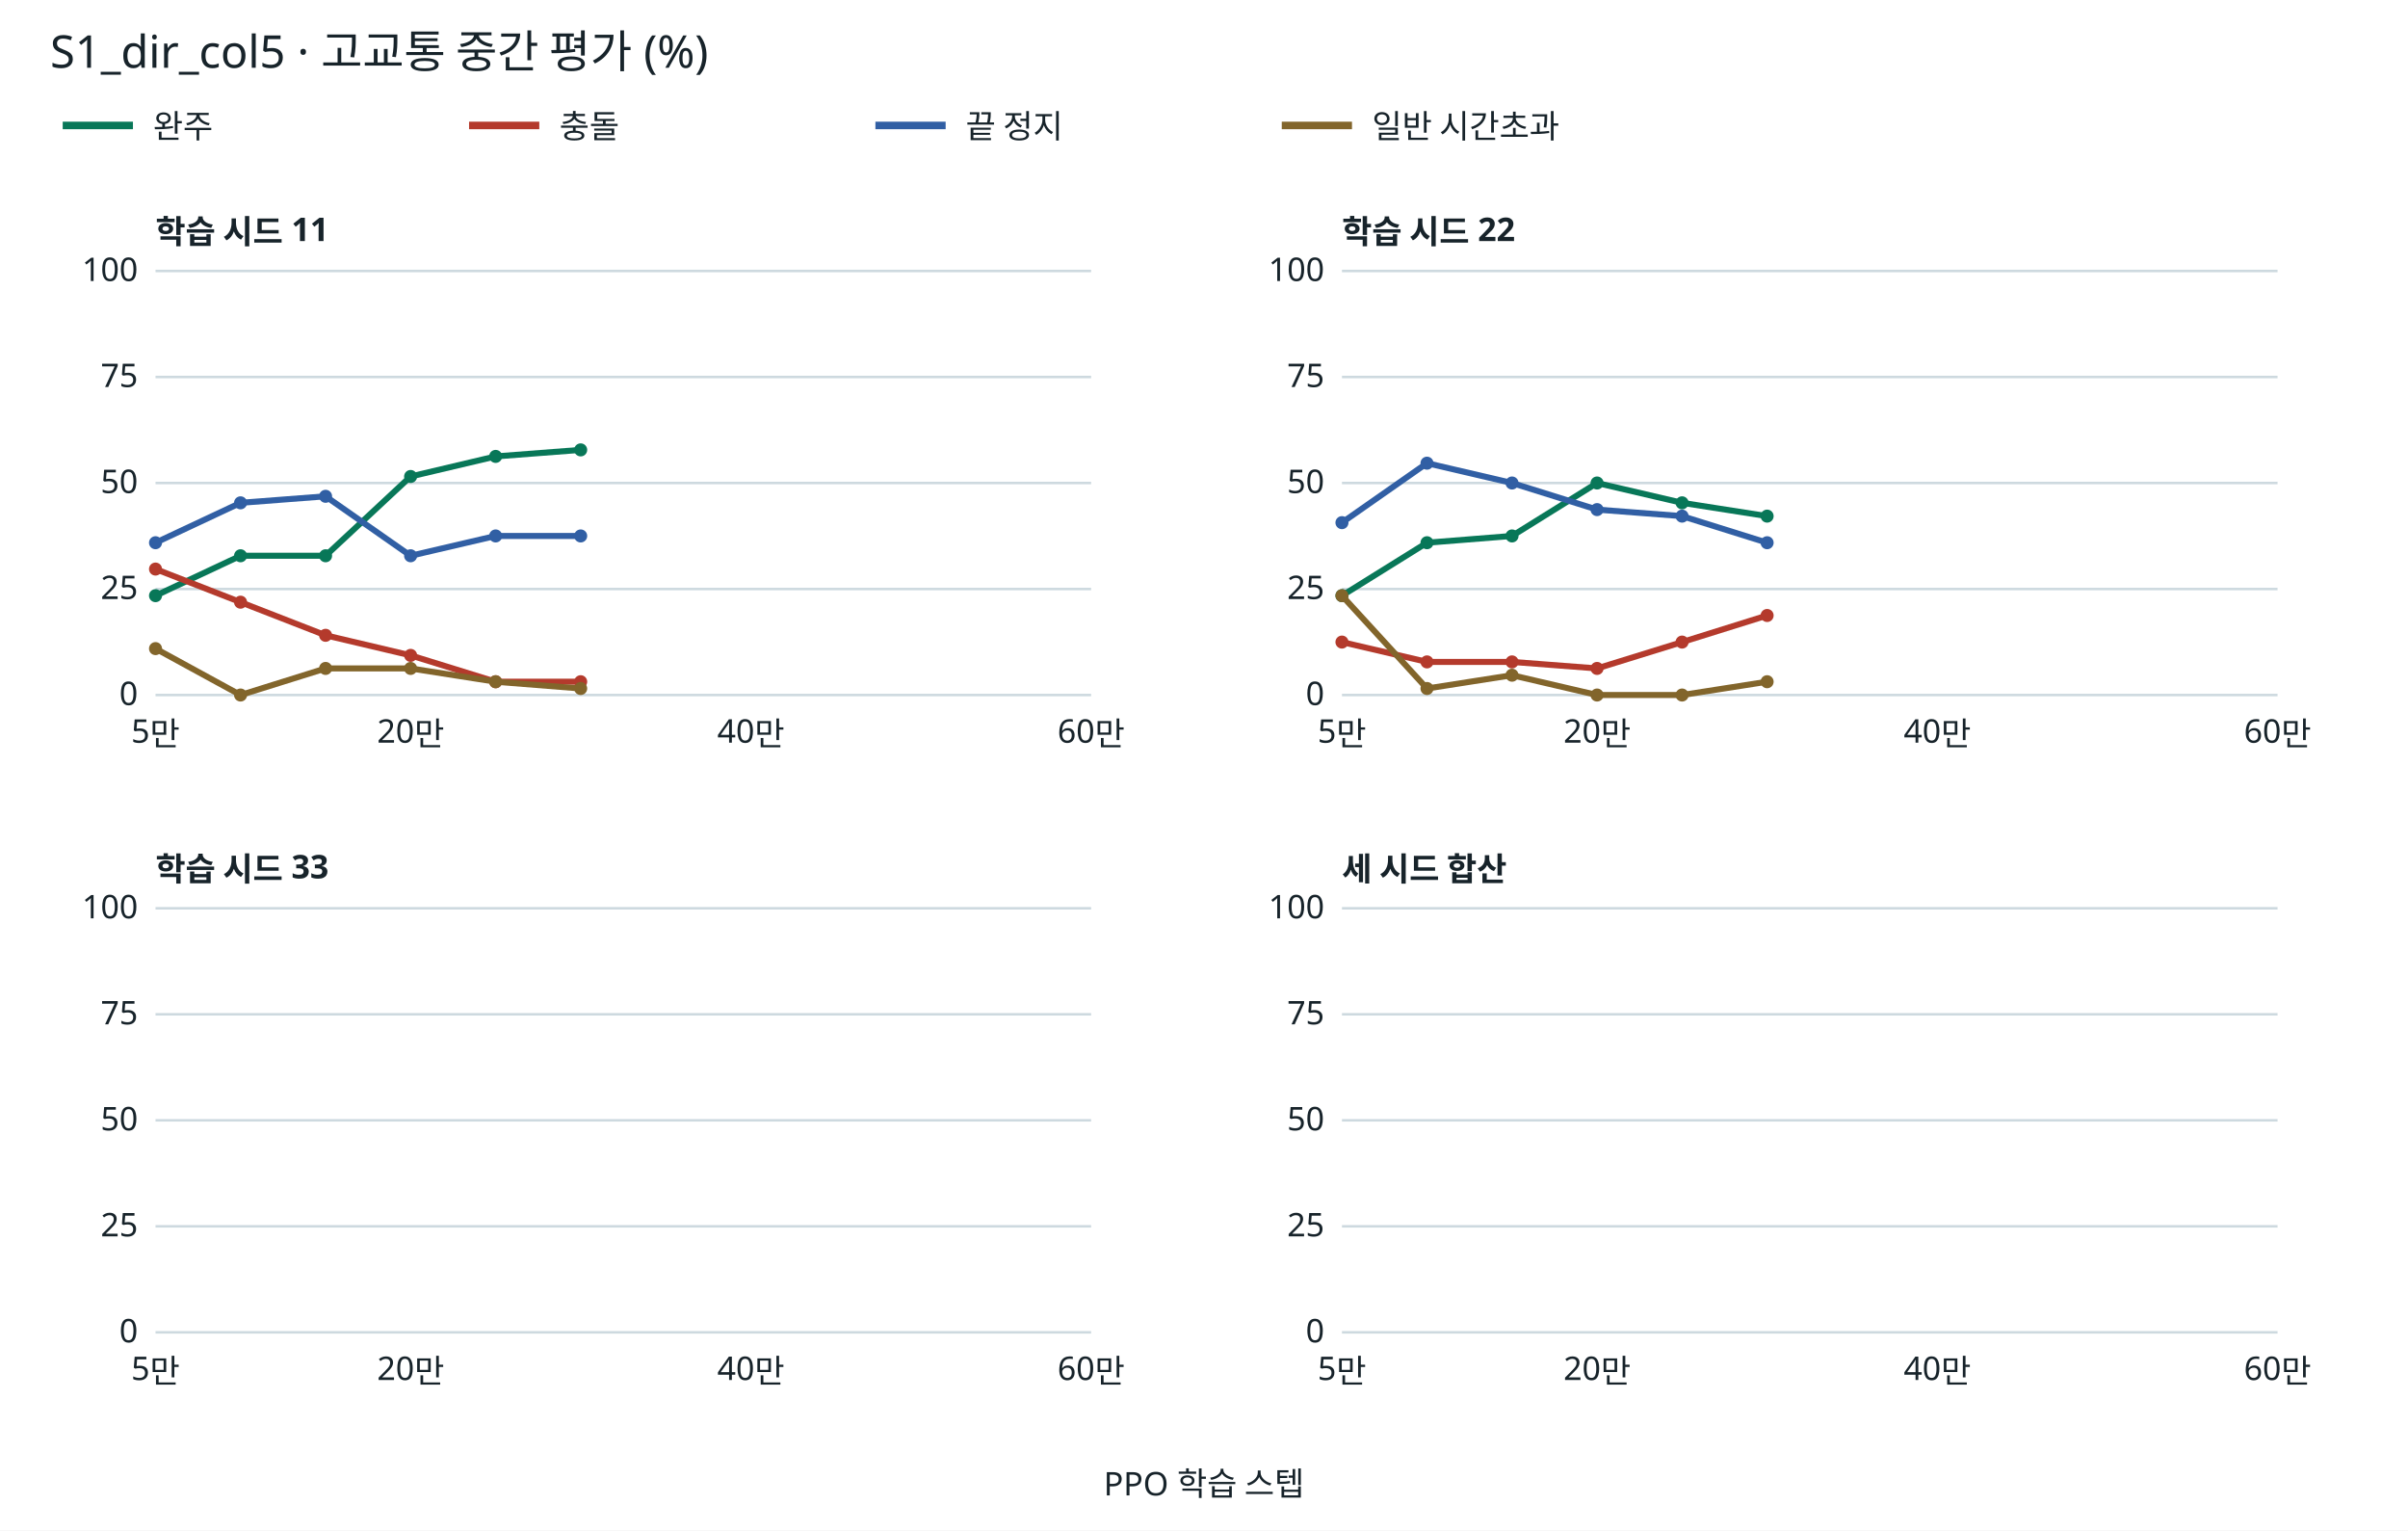
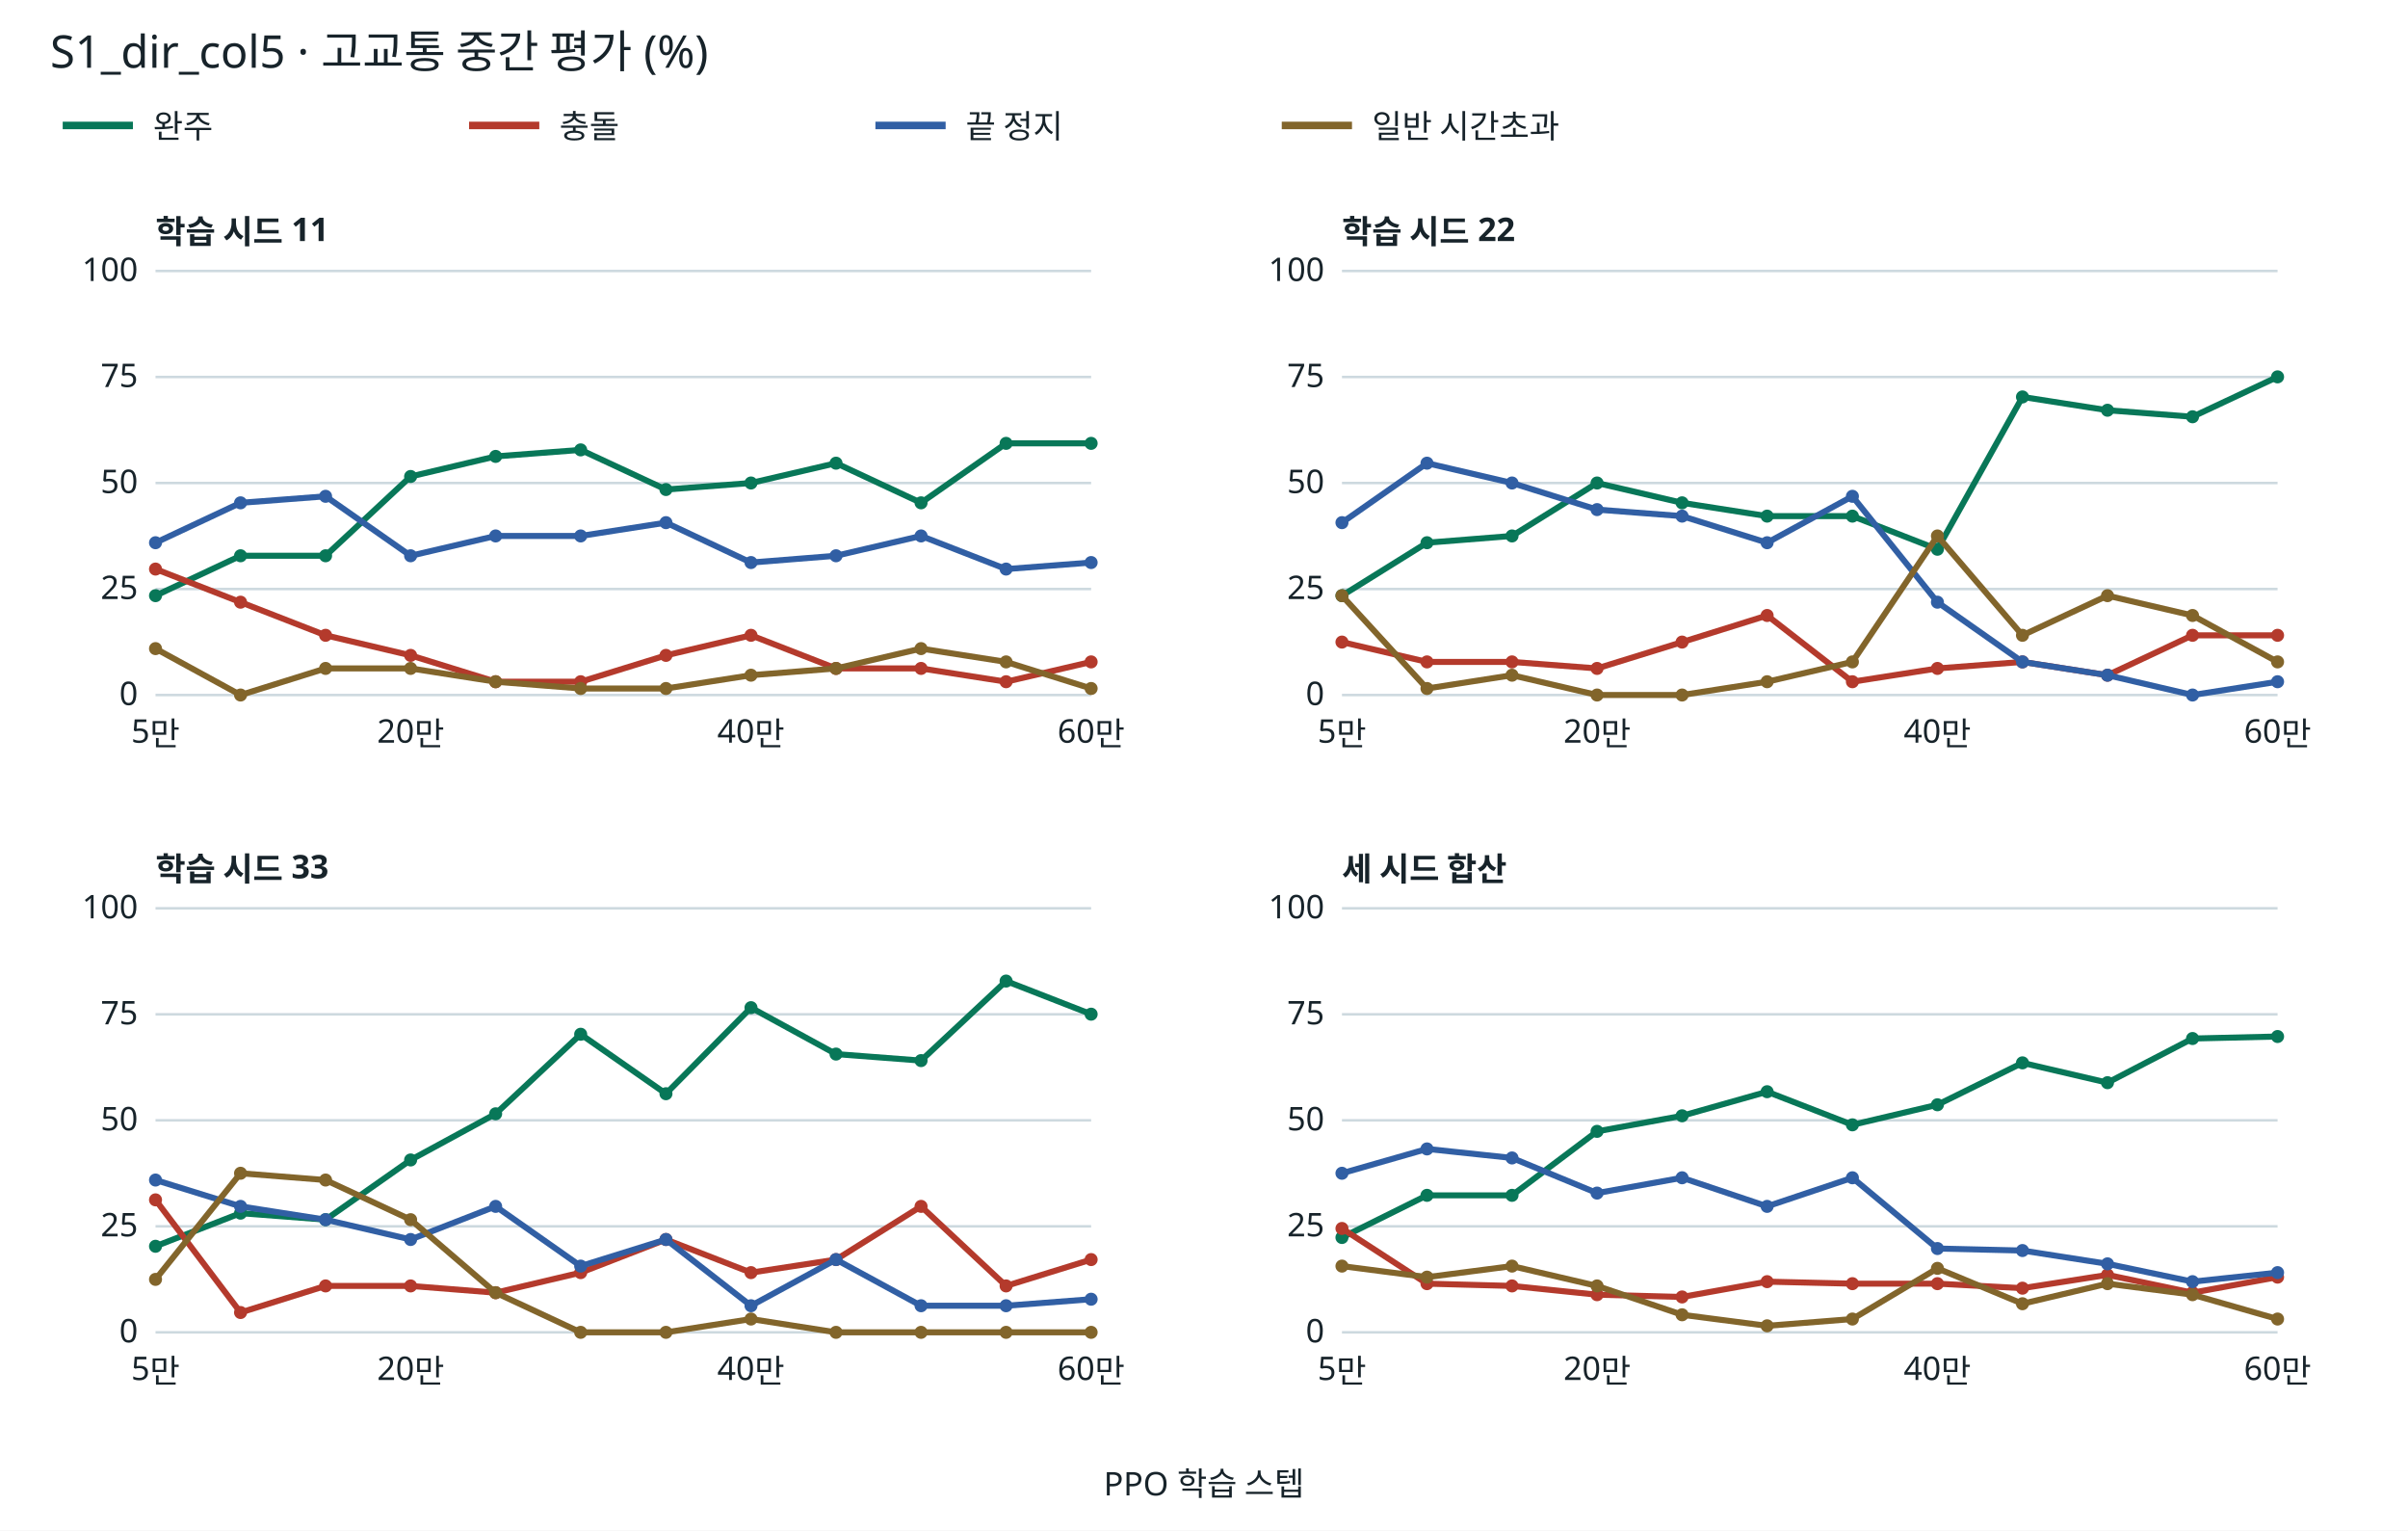
<svg xmlns="http://www.w3.org/2000/svg" width="960" height="610" viewBox="0 0 960 610" role="img">
  <rect width="960" height="610" fill="white" />
  <g font-family="sans-serif" font-size="13" fill="#17232a">
    <text x="20" y="27" font-size="18">S1_dir_col5 · 고교통 중간 평가 (%)</text>
    <path d="M25 50h28" stroke="#087758" stroke-width="3" />
    <text x="61" y="55">완주</text>
    <path d="M187 50h28" stroke="#b43a2c" stroke-width="3" />
    <text x="223" y="55">충돌</text>
    <path d="M349 50h28" stroke="#315fa4" stroke-width="3" />
    <text x="385" y="55">끝 정지</text>
    <path d="M511 50h28" stroke="#82652b" stroke-width="3" />
    <text x="547" y="55">일반 시간초과</text>
    <text x="62" y="97" font-weight="bold">학습 시드 11</text>
    <path d="M62 277.0h373" stroke="#cdd9df" />
    <text x="55" y="281.0" text-anchor="end">0</text>
    <path d="M62 234.75h373" stroke="#cdd9df" />
    <text x="55" y="238.75" text-anchor="end">25</text>
    <path d="M62 192.5h373" stroke="#cdd9df" />
    <text x="55" y="196.5" text-anchor="end">50</text>
    <path d="M62 150.25h373" stroke="#cdd9df" />
    <text x="55" y="154.25" text-anchor="end">75</text>
    <path d="M62 108.0h373" stroke="#cdd9df" />
    <text x="55" y="112.0" text-anchor="end">100</text>
    <text x="62.0" y="296" text-anchor="middle">5만</text>
    <text x="163.727" y="296" text-anchor="middle">20만</text>
    <text x="299.364" y="296" text-anchor="middle">40만</text>
    <text x="435.0" y="296" text-anchor="middle">60만</text>
-     <polyline points="62.0,237.4 95.9,221.5 129.8,221.5 163.7,189.9 197.6,181.9 231.5,179.3" stroke="#087758" stroke-width="2.4" fill="none" />
+     <polyline points="62.0,237.4 95.9,221.5 129.8,221.5 163.7,189.9 197.6,181.9 231.5,179.3 265.5,195.1 299.4,192.5 333.3,184.6 367.2,200.4 401.1,176.7 435.0,176.7" stroke="#087758" stroke-width="2.4" fill="none" />
    <circle cx="62.0" cy="237.4" r="2.6" fill="#087758" />
    <circle cx="95.9" cy="221.5" r="2.6" fill="#087758" />
    <circle cx="129.8" cy="221.5" r="2.6" fill="#087758" />
    <circle cx="163.7" cy="189.9" r="2.6" fill="#087758" />
    <circle cx="197.6" cy="181.9" r="2.6" fill="#087758" />
    <circle cx="231.5" cy="179.3" r="2.6" fill="#087758" />
-     <polyline points="62.0,226.8 95.9,240.0 129.8,253.2 163.7,261.2 197.6,271.7 231.5,271.7" stroke="#b43a2c" stroke-width="2.4" fill="none" />
+     <circle cx="265.5" cy="195.1" r="2.6" fill="#087758" />
+     <circle cx="299.4" cy="192.5" r="2.6" fill="#087758" />
+     <circle cx="333.3" cy="184.6" r="2.6" fill="#087758" />
+     <circle cx="367.2" cy="200.4" r="2.6" fill="#087758" />
+     <circle cx="401.1" cy="176.7" r="2.6" fill="#087758" />
+     <circle cx="435.0" cy="176.7" r="2.6" fill="#087758" />
+     <polyline points="62.0,226.8 95.9,240.0 129.8,253.2 163.7,261.2 197.6,271.7 231.5,271.7 265.5,261.2 299.4,253.2 333.3,266.4 367.2,266.4 401.1,271.7 435.0,263.8" stroke="#b43a2c" stroke-width="2.4" fill="none" />
    <circle cx="62.0" cy="226.8" r="2.6" fill="#b43a2c" />
    <circle cx="95.9" cy="240.0" r="2.6" fill="#b43a2c" />
    <circle cx="129.8" cy="253.2" r="2.6" fill="#b43a2c" />
    <circle cx="163.7" cy="261.2" r="2.6" fill="#b43a2c" />
    <circle cx="197.6" cy="271.7" r="2.6" fill="#b43a2c" />
    <circle cx="231.5" cy="271.7" r="2.6" fill="#b43a2c" />
-     <polyline points="62.0,216.3 95.9,200.4 129.8,197.8 163.7,221.5 197.6,213.6 231.5,213.6" stroke="#315fa4" stroke-width="2.4" fill="none" />
+     <circle cx="265.5" cy="261.2" r="2.6" fill="#b43a2c" />
+     <circle cx="299.4" cy="253.2" r="2.6" fill="#b43a2c" />
+     <circle cx="333.3" cy="266.4" r="2.6" fill="#b43a2c" />
+     <circle cx="367.2" cy="266.4" r="2.6" fill="#b43a2c" />
+     <circle cx="401.1" cy="271.7" r="2.6" fill="#b43a2c" />
+     <circle cx="435.0" cy="263.8" r="2.6" fill="#b43a2c" />
+     <polyline points="62.0,216.3 95.9,200.4 129.8,197.8 163.7,221.5 197.6,213.6 231.5,213.6 265.5,208.3 299.4,224.2 333.3,221.5 367.2,213.6 401.1,226.8 435.0,224.2" stroke="#315fa4" stroke-width="2.4" fill="none" />
    <circle cx="62.0" cy="216.3" r="2.6" fill="#315fa4" />
    <circle cx="95.9" cy="200.4" r="2.6" fill="#315fa4" />
    <circle cx="129.8" cy="197.8" r="2.6" fill="#315fa4" />
    <circle cx="163.7" cy="221.5" r="2.6" fill="#315fa4" />
    <circle cx="197.6" cy="213.6" r="2.6" fill="#315fa4" />
    <circle cx="231.5" cy="213.6" r="2.6" fill="#315fa4" />
-     <polyline points="62.0,258.5 95.9,277.0 129.8,266.4 163.7,266.4 197.6,271.7 231.5,274.4" stroke="#82652b" stroke-width="2.4" fill="none" />
+     <circle cx="265.5" cy="208.3" r="2.6" fill="#315fa4" />
+     <circle cx="299.4" cy="224.2" r="2.6" fill="#315fa4" />
+     <circle cx="333.3" cy="221.5" r="2.6" fill="#315fa4" />
+     <circle cx="367.2" cy="213.6" r="2.6" fill="#315fa4" />
+     <circle cx="401.1" cy="226.8" r="2.6" fill="#315fa4" />
+     <circle cx="435.0" cy="224.2" r="2.6" fill="#315fa4" />
+     <polyline points="62.0,258.5 95.9,277.0 129.8,266.4 163.7,266.4 197.6,271.7 231.5,274.4 265.5,274.4 299.4,269.1 333.3,266.4 367.2,258.5 401.1,263.8 435.0,274.4" stroke="#82652b" stroke-width="2.4" fill="none" />
    <circle cx="62.0" cy="258.5" r="2.6" fill="#82652b" />
    <circle cx="95.9" cy="277.0" r="2.6" fill="#82652b" />
    <circle cx="129.8" cy="266.4" r="2.6" fill="#82652b" />
    <circle cx="163.7" cy="266.4" r="2.6" fill="#82652b" />
    <circle cx="197.6" cy="271.7" r="2.6" fill="#82652b" />
    <circle cx="231.5" cy="274.4" r="2.6" fill="#82652b" />
+     <circle cx="265.5" cy="274.4" r="2.6" fill="#82652b" />
+     <circle cx="299.4" cy="269.1" r="2.6" fill="#82652b" />
+     <circle cx="333.3" cy="266.4" r="2.6" fill="#82652b" />
+     <circle cx="367.2" cy="258.5" r="2.6" fill="#82652b" />
+     <circle cx="401.1" cy="263.8" r="2.6" fill="#82652b" />
+     <circle cx="435.0" cy="274.4" r="2.6" fill="#82652b" />
    <text x="535" y="97" font-weight="bold">학습 시드 22</text>
    <path d="M535 277.0h373" stroke="#cdd9df" />
    <text x="528" y="281.0" text-anchor="end">0</text>
    <path d="M535 234.75h373" stroke="#cdd9df" />
    <text x="528" y="238.75" text-anchor="end">25</text>
    <path d="M535 192.5h373" stroke="#cdd9df" />
    <text x="528" y="196.5" text-anchor="end">50</text>
    <path d="M535 150.25h373" stroke="#cdd9df" />
    <text x="528" y="154.25" text-anchor="end">75</text>
    <path d="M535 108.0h373" stroke="#cdd9df" />
    <text x="528" y="112.0" text-anchor="end">100</text>
    <text x="535.0" y="296" text-anchor="middle">5만</text>
    <text x="636.727" y="296" text-anchor="middle">20만</text>
    <text x="772.364" y="296" text-anchor="middle">40만</text>
    <text x="908.0" y="296" text-anchor="middle">60만</text>
-     <polyline points="535.0,237.4 568.9,216.3 602.8,213.6 636.7,192.5 670.6,200.4 704.5,205.7" stroke="#087758" stroke-width="2.4" fill="none" />
+     <polyline points="535.0,237.4 568.9,216.3 602.8,213.6 636.7,192.5 670.6,200.4 704.5,205.7 738.5,205.7 772.4,218.9 806.3,158.2 840.2,163.5 874.1,166.1 908.0,150.2" stroke="#087758" stroke-width="2.4" fill="none" />
    <circle cx="535.0" cy="237.4" r="2.6" fill="#087758" />
    <circle cx="568.9" cy="216.3" r="2.6" fill="#087758" />
    <circle cx="602.8" cy="213.6" r="2.6" fill="#087758" />
    <circle cx="636.7" cy="192.5" r="2.6" fill="#087758" />
    <circle cx="670.6" cy="200.4" r="2.6" fill="#087758" />
    <circle cx="704.5" cy="205.7" r="2.6" fill="#087758" />
-     <polyline points="535.0,255.9 568.9,263.8 602.8,263.8 636.7,266.4 670.6,255.9 704.5,245.3" stroke="#b43a2c" stroke-width="2.4" fill="none" />
+     <circle cx="738.5" cy="205.7" r="2.6" fill="#087758" />
+     <circle cx="772.4" cy="218.9" r="2.6" fill="#087758" />
+     <circle cx="806.3" cy="158.2" r="2.6" fill="#087758" />
+     <circle cx="840.2" cy="163.5" r="2.6" fill="#087758" />
+     <circle cx="874.1" cy="166.1" r="2.6" fill="#087758" />
+     <circle cx="908.0" cy="150.2" r="2.6" fill="#087758" />
+     <polyline points="535.0,255.9 568.9,263.8 602.8,263.8 636.7,266.4 670.6,255.9 704.5,245.3 738.5,271.7 772.4,266.4 806.3,263.8 840.2,269.1 874.1,253.2 908.0,253.2" stroke="#b43a2c" stroke-width="2.4" fill="none" />
    <circle cx="535.0" cy="255.9" r="2.6" fill="#b43a2c" />
    <circle cx="568.9" cy="263.8" r="2.6" fill="#b43a2c" />
    <circle cx="602.8" cy="263.8" r="2.6" fill="#b43a2c" />
    <circle cx="636.7" cy="266.4" r="2.6" fill="#b43a2c" />
    <circle cx="670.6" cy="255.9" r="2.6" fill="#b43a2c" />
    <circle cx="704.5" cy="245.3" r="2.6" fill="#b43a2c" />
-     <polyline points="535.0,208.3 568.9,184.6 602.8,192.5 636.7,203.1 670.6,205.7 704.5,216.3" stroke="#315fa4" stroke-width="2.4" fill="none" />
+     <circle cx="738.5" cy="271.7" r="2.6" fill="#b43a2c" />
+     <circle cx="772.4" cy="266.4" r="2.6" fill="#b43a2c" />
+     <circle cx="806.3" cy="263.8" r="2.6" fill="#b43a2c" />
+     <circle cx="840.2" cy="269.1" r="2.6" fill="#b43a2c" />
+     <circle cx="874.1" cy="253.2" r="2.6" fill="#b43a2c" />
+     <circle cx="908.0" cy="253.2" r="2.6" fill="#b43a2c" />
+     <polyline points="535.0,208.3 568.9,184.6 602.8,192.5 636.7,203.1 670.6,205.7 704.5,216.3 738.5,197.8 772.4,240.0 806.3,263.8 840.2,269.1 874.1,277.0 908.0,271.7" stroke="#315fa4" stroke-width="2.4" fill="none" />
    <circle cx="535.0" cy="208.3" r="2.6" fill="#315fa4" />
    <circle cx="568.9" cy="184.6" r="2.6" fill="#315fa4" />
    <circle cx="602.8" cy="192.5" r="2.6" fill="#315fa4" />
    <circle cx="636.7" cy="203.1" r="2.6" fill="#315fa4" />
    <circle cx="670.6" cy="205.7" r="2.6" fill="#315fa4" />
    <circle cx="704.5" cy="216.3" r="2.6" fill="#315fa4" />
-     <polyline points="535.0,237.4 568.9,274.4 602.8,269.1 636.7,277.0 670.6,277.0 704.5,271.7" stroke="#82652b" stroke-width="2.4" fill="none" />
+     <circle cx="738.5" cy="197.8" r="2.6" fill="#315fa4" />
+     <circle cx="772.4" cy="240.0" r="2.6" fill="#315fa4" />
+     <circle cx="806.3" cy="263.8" r="2.6" fill="#315fa4" />
+     <circle cx="840.2" cy="269.1" r="2.6" fill="#315fa4" />
+     <circle cx="874.1" cy="277.0" r="2.6" fill="#315fa4" />
+     <circle cx="908.0" cy="271.7" r="2.6" fill="#315fa4" />
+     <polyline points="535.0,237.4 568.9,274.4 602.8,269.1 636.7,277.0 670.6,277.0 704.5,271.7 738.5,263.8 772.4,213.6 806.3,253.2 840.2,237.4 874.1,245.3 908.0,263.8" stroke="#82652b" stroke-width="2.4" fill="none" />
    <circle cx="535.0" cy="237.4" r="2.6" fill="#82652b" />
    <circle cx="568.9" cy="274.4" r="2.6" fill="#82652b" />
    <circle cx="602.8" cy="269.1" r="2.6" fill="#82652b" />
    <circle cx="636.7" cy="277.0" r="2.6" fill="#82652b" />
    <circle cx="670.6" cy="277.0" r="2.6" fill="#82652b" />
    <circle cx="704.5" cy="271.7" r="2.6" fill="#82652b" />
+     <circle cx="738.5" cy="263.8" r="2.6" fill="#82652b" />
+     <circle cx="772.4" cy="213.6" r="2.6" fill="#82652b" />
+     <circle cx="806.3" cy="253.2" r="2.6" fill="#82652b" />
+     <circle cx="840.2" cy="237.4" r="2.6" fill="#82652b" />
+     <circle cx="874.1" cy="245.3" r="2.6" fill="#82652b" />
+     <circle cx="908.0" cy="263.8" r="2.6" fill="#82652b" />
    <text x="62" y="351" font-weight="bold">학습 시드 33</text>
    <path d="M62 531.0h373" stroke="#cdd9df" />
    <text x="55" y="535.0" text-anchor="end">0</text>
    <path d="M62 488.75h373" stroke="#cdd9df" />
    <text x="55" y="492.75" text-anchor="end">25</text>
    <path d="M62 446.5h373" stroke="#cdd9df" />
    <text x="55" y="450.5" text-anchor="end">50</text>
    <path d="M62 404.25h373" stroke="#cdd9df" />
    <text x="55" y="408.25" text-anchor="end">75</text>
    <path d="M62 362.0h373" stroke="#cdd9df" />
    <text x="55" y="366.0" text-anchor="end">100</text>
    <text x="62.0" y="550" text-anchor="middle">5만</text>
    <text x="163.727" y="550" text-anchor="middle">20만</text>
    <text x="299.364" y="550" text-anchor="middle">40만</text>
    <text x="435.0" y="550" text-anchor="middle">60만</text>
-     <polyline points="" stroke="#087758" stroke-width="2.4" fill="none" />
-     <polyline points="" stroke="#b43a2c" stroke-width="2.4" fill="none" />
-     <polyline points="" stroke="#315fa4" stroke-width="2.4" fill="none" />
-     <polyline points="" stroke="#82652b" stroke-width="2.4" fill="none" />
+     <polyline points="62.0,496.7 95.9,483.5 129.8,486.1 163.7,462.3 197.6,443.9 231.5,412.2 265.5,435.9 299.4,401.6 333.3,420.1 367.2,422.7 401.1,391.0 435.0,404.2" stroke="#087758" stroke-width="2.4" fill="none" />
+     <circle cx="62.0" cy="496.7" r="2.6" fill="#087758" />
+     <circle cx="95.9" cy="483.5" r="2.6" fill="#087758" />
+     <circle cx="129.8" cy="486.1" r="2.6" fill="#087758" />
+     <circle cx="163.7" cy="462.3" r="2.6" fill="#087758" />
+     <circle cx="197.6" cy="443.9" r="2.6" fill="#087758" />
+     <circle cx="231.5" cy="412.2" r="2.6" fill="#087758" />
+     <circle cx="265.5" cy="435.9" r="2.6" fill="#087758" />
+     <circle cx="299.4" cy="401.6" r="2.6" fill="#087758" />
+     <circle cx="333.3" cy="420.1" r="2.6" fill="#087758" />
+     <circle cx="367.2" cy="422.7" r="2.6" fill="#087758" />
+     <circle cx="401.1" cy="391.0" r="2.6" fill="#087758" />
+     <circle cx="435.0" cy="404.2" r="2.6" fill="#087758" />
+     <polyline points="62.0,478.2 95.9,523.1 129.8,512.5 163.7,512.5 197.6,515.2 231.5,507.2 265.5,494.0 299.4,507.2 333.3,502.0 367.2,480.8 401.1,512.5 435.0,502.0" stroke="#b43a2c" stroke-width="2.4" fill="none" />
+     <circle cx="62.0" cy="478.2" r="2.6" fill="#b43a2c" />
+     <circle cx="95.9" cy="523.1" r="2.6" fill="#b43a2c" />
+     <circle cx="129.8" cy="512.5" r="2.6" fill="#b43a2c" />
+     <circle cx="163.7" cy="512.5" r="2.6" fill="#b43a2c" />
+     <circle cx="197.6" cy="515.2" r="2.6" fill="#b43a2c" />
+     <circle cx="231.5" cy="507.2" r="2.6" fill="#b43a2c" />
+     <circle cx="265.5" cy="494.0" r="2.6" fill="#b43a2c" />
+     <circle cx="299.4" cy="507.2" r="2.6" fill="#b43a2c" />
+     <circle cx="333.3" cy="502.0" r="2.6" fill="#b43a2c" />
+     <circle cx="367.2" cy="480.8" r="2.6" fill="#b43a2c" />
+     <circle cx="401.1" cy="512.5" r="2.6" fill="#b43a2c" />
+     <circle cx="435.0" cy="502.0" r="2.6" fill="#b43a2c" />
+     <polyline points="62.0,470.3 95.9,480.8 129.8,486.1 163.7,494.0 197.6,480.8 231.5,504.6 265.5,494.0 299.4,520.4 333.3,502.0 367.2,520.4 401.1,520.4 435.0,517.8" stroke="#315fa4" stroke-width="2.4" fill="none" />
+     <circle cx="62.0" cy="470.3" r="2.6" fill="#315fa4" />
+     <circle cx="95.9" cy="480.8" r="2.6" fill="#315fa4" />
+     <circle cx="129.8" cy="486.1" r="2.6" fill="#315fa4" />
+     <circle cx="163.7" cy="494.0" r="2.6" fill="#315fa4" />
+     <circle cx="197.6" cy="480.8" r="2.6" fill="#315fa4" />
+     <circle cx="231.5" cy="504.6" r="2.6" fill="#315fa4" />
+     <circle cx="265.5" cy="494.0" r="2.6" fill="#315fa4" />
+     <circle cx="299.4" cy="520.4" r="2.6" fill="#315fa4" />
+     <circle cx="333.3" cy="502.0" r="2.6" fill="#315fa4" />
+     <circle cx="367.2" cy="520.4" r="2.6" fill="#315fa4" />
+     <circle cx="401.1" cy="520.4" r="2.6" fill="#315fa4" />
+     <circle cx="435.0" cy="517.8" r="2.6" fill="#315fa4" />
+     <polyline points="62.0,509.9 95.9,467.6 129.8,470.3 163.7,486.1 197.6,515.2 231.5,531.0 265.5,531.0 299.4,525.7 333.3,531.0 367.2,531.0 401.1,531.0 435.0,531.0" stroke="#82652b" stroke-width="2.4" fill="none" />
+     <circle cx="62.0" cy="509.9" r="2.6" fill="#82652b" />
+     <circle cx="95.9" cy="467.6" r="2.6" fill="#82652b" />
+     <circle cx="129.8" cy="470.3" r="2.6" fill="#82652b" />
+     <circle cx="163.7" cy="486.1" r="2.6" fill="#82652b" />
+     <circle cx="197.6" cy="515.2" r="2.6" fill="#82652b" />
+     <circle cx="231.5" cy="531.0" r="2.6" fill="#82652b" />
+     <circle cx="265.5" cy="531.0" r="2.6" fill="#82652b" />
+     <circle cx="299.4" cy="525.7" r="2.6" fill="#82652b" />
+     <circle cx="333.3" cy="531.0" r="2.6" fill="#82652b" />
+     <circle cx="367.2" cy="531.0" r="2.6" fill="#82652b" />
+     <circle cx="401.1" cy="531.0" r="2.6" fill="#82652b" />
+     <circle cx="435.0" cy="531.0" r="2.6" fill="#82652b" />
    <text x="535" y="351" font-weight="bold">세 시드 합산</text>
    <path d="M535 531.0h373" stroke="#cdd9df" />
    <text x="528" y="535.0" text-anchor="end">0</text>
    <path d="M535 488.75h373" stroke="#cdd9df" />
    <text x="528" y="492.75" text-anchor="end">25</text>
    <path d="M535 446.5h373" stroke="#cdd9df" />
    <text x="528" y="450.5" text-anchor="end">50</text>
    <path d="M535 404.25h373" stroke="#cdd9df" />
    <text x="528" y="408.25" text-anchor="end">75</text>
    <path d="M535 362.0h373" stroke="#cdd9df" />
    <text x="528" y="366.0" text-anchor="end">100</text>
    <text x="535.0" y="550" text-anchor="middle">5만</text>
    <text x="636.727" y="550" text-anchor="middle">20만</text>
    <text x="772.364" y="550" text-anchor="middle">40만</text>
    <text x="908.0" y="550" text-anchor="middle">60만</text>
-     <polyline points="" stroke="#087758" stroke-width="2.4" fill="none" />
-     <polyline points="" stroke="#b43a2c" stroke-width="2.4" fill="none" />
-     <polyline points="" stroke="#315fa4" stroke-width="2.4" fill="none" />
-     <polyline points="" stroke="#82652b" stroke-width="2.4" fill="none" />
+     <polyline points="535.0,493.2 568.9,476.4 602.8,476.4 636.7,450.9 670.6,444.7 704.5,435.1 738.5,448.3 772.4,440.3 806.3,423.6 840.2,431.5 874.1,413.9 908.0,413.1" stroke="#087758" stroke-width="2.4" fill="none" />
+     <circle cx="535.0" cy="493.2" r="2.6" fill="#087758" />
+     <circle cx="568.9" cy="476.4" r="2.6" fill="#087758" />
+     <circle cx="602.8" cy="476.4" r="2.6" fill="#087758" />
+     <circle cx="636.7" cy="450.9" r="2.6" fill="#087758" />
+     <circle cx="670.6" cy="444.7" r="2.6" fill="#087758" />
+     <circle cx="704.5" cy="435.1" r="2.6" fill="#087758" />
+     <circle cx="738.5" cy="448.3" r="2.6" fill="#087758" />
+     <circle cx="772.4" cy="440.3" r="2.6" fill="#087758" />
+     <circle cx="806.3" cy="423.6" r="2.6" fill="#087758" />
+     <circle cx="840.2" cy="431.5" r="2.6" fill="#087758" />
+     <circle cx="874.1" cy="413.9" r="2.6" fill="#087758" />
+     <circle cx="908.0" cy="413.1" r="2.6" fill="#087758" />
+     <polyline points="535.0,489.6 568.9,511.6 602.8,512.5 636.7,516.0 670.6,516.9 704.5,510.8 738.5,511.6 772.4,511.6 806.3,513.4 840.2,508.1 874.1,515.2 908.0,509.0" stroke="#b43a2c" stroke-width="2.4" fill="none" />
+     <circle cx="535.0" cy="489.6" r="2.6" fill="#b43a2c" />
+     <circle cx="568.9" cy="511.6" r="2.6" fill="#b43a2c" />
+     <circle cx="602.8" cy="512.5" r="2.6" fill="#b43a2c" />
+     <circle cx="636.7" cy="516.0" r="2.6" fill="#b43a2c" />
+     <circle cx="670.6" cy="516.9" r="2.6" fill="#b43a2c" />
+     <circle cx="704.5" cy="510.8" r="2.6" fill="#b43a2c" />
+     <circle cx="738.5" cy="511.6" r="2.6" fill="#b43a2c" />
+     <circle cx="772.4" cy="511.6" r="2.6" fill="#b43a2c" />
+     <circle cx="806.3" cy="513.4" r="2.6" fill="#b43a2c" />
+     <circle cx="840.2" cy="508.1" r="2.6" fill="#b43a2c" />
+     <circle cx="874.1" cy="515.2" r="2.6" fill="#b43a2c" />
+     <circle cx="908.0" cy="509.0" r="2.6" fill="#b43a2c" />
+     <polyline points="535.0,467.6 568.9,457.9 602.8,461.5 636.7,475.5 670.6,469.4 704.5,480.8 738.5,469.4 772.4,497.6 806.3,498.4 840.2,503.7 874.1,510.8 908.0,507.2" stroke="#315fa4" stroke-width="2.4" fill="none" />
+     <circle cx="535.0" cy="467.6" r="2.6" fill="#315fa4" />
+     <circle cx="568.9" cy="457.9" r="2.6" fill="#315fa4" />
+     <circle cx="602.8" cy="461.5" r="2.6" fill="#315fa4" />
+     <circle cx="636.7" cy="475.5" r="2.6" fill="#315fa4" />
+     <circle cx="670.6" cy="469.4" r="2.6" fill="#315fa4" />
+     <circle cx="704.5" cy="480.8" r="2.6" fill="#315fa4" />
+     <circle cx="738.5" cy="469.4" r="2.6" fill="#315fa4" />
+     <circle cx="772.4" cy="497.6" r="2.6" fill="#315fa4" />
+     <circle cx="806.3" cy="498.4" r="2.6" fill="#315fa4" />
+     <circle cx="840.2" cy="503.7" r="2.6" fill="#315fa4" />
+     <circle cx="874.1" cy="510.8" r="2.6" fill="#315fa4" />
+     <circle cx="908.0" cy="507.2" r="2.6" fill="#315fa4" />
+     <polyline points="535.0,504.6 568.9,509.0 602.8,504.6 636.7,512.5 670.6,524.0 704.5,528.4 738.5,525.7 772.4,505.5 806.3,519.6 840.2,511.6 874.1,516.0 908.0,525.7" stroke="#82652b" stroke-width="2.4" fill="none" />
+     <circle cx="535.0" cy="504.6" r="2.6" fill="#82652b" />
+     <circle cx="568.9" cy="509.0" r="2.6" fill="#82652b" />
+     <circle cx="602.8" cy="504.6" r="2.6" fill="#82652b" />
+     <circle cx="636.7" cy="512.5" r="2.6" fill="#82652b" />
+     <circle cx="670.6" cy="524.0" r="2.6" fill="#82652b" />
+     <circle cx="704.5" cy="528.4" r="2.6" fill="#82652b" />
+     <circle cx="738.5" cy="525.7" r="2.6" fill="#82652b" />
+     <circle cx="772.4" cy="505.5" r="2.6" fill="#82652b" />
+     <circle cx="806.3" cy="519.6" r="2.6" fill="#82652b" />
+     <circle cx="840.2" cy="511.6" r="2.6" fill="#82652b" />
+     <circle cx="874.1" cy="516.0" r="2.6" fill="#82652b" />
+     <circle cx="908.0" cy="525.7" r="2.6" fill="#82652b" />
    <text x="480" y="596" text-anchor="middle">PPO 학습 스텝</text>
  </g>
</svg>
